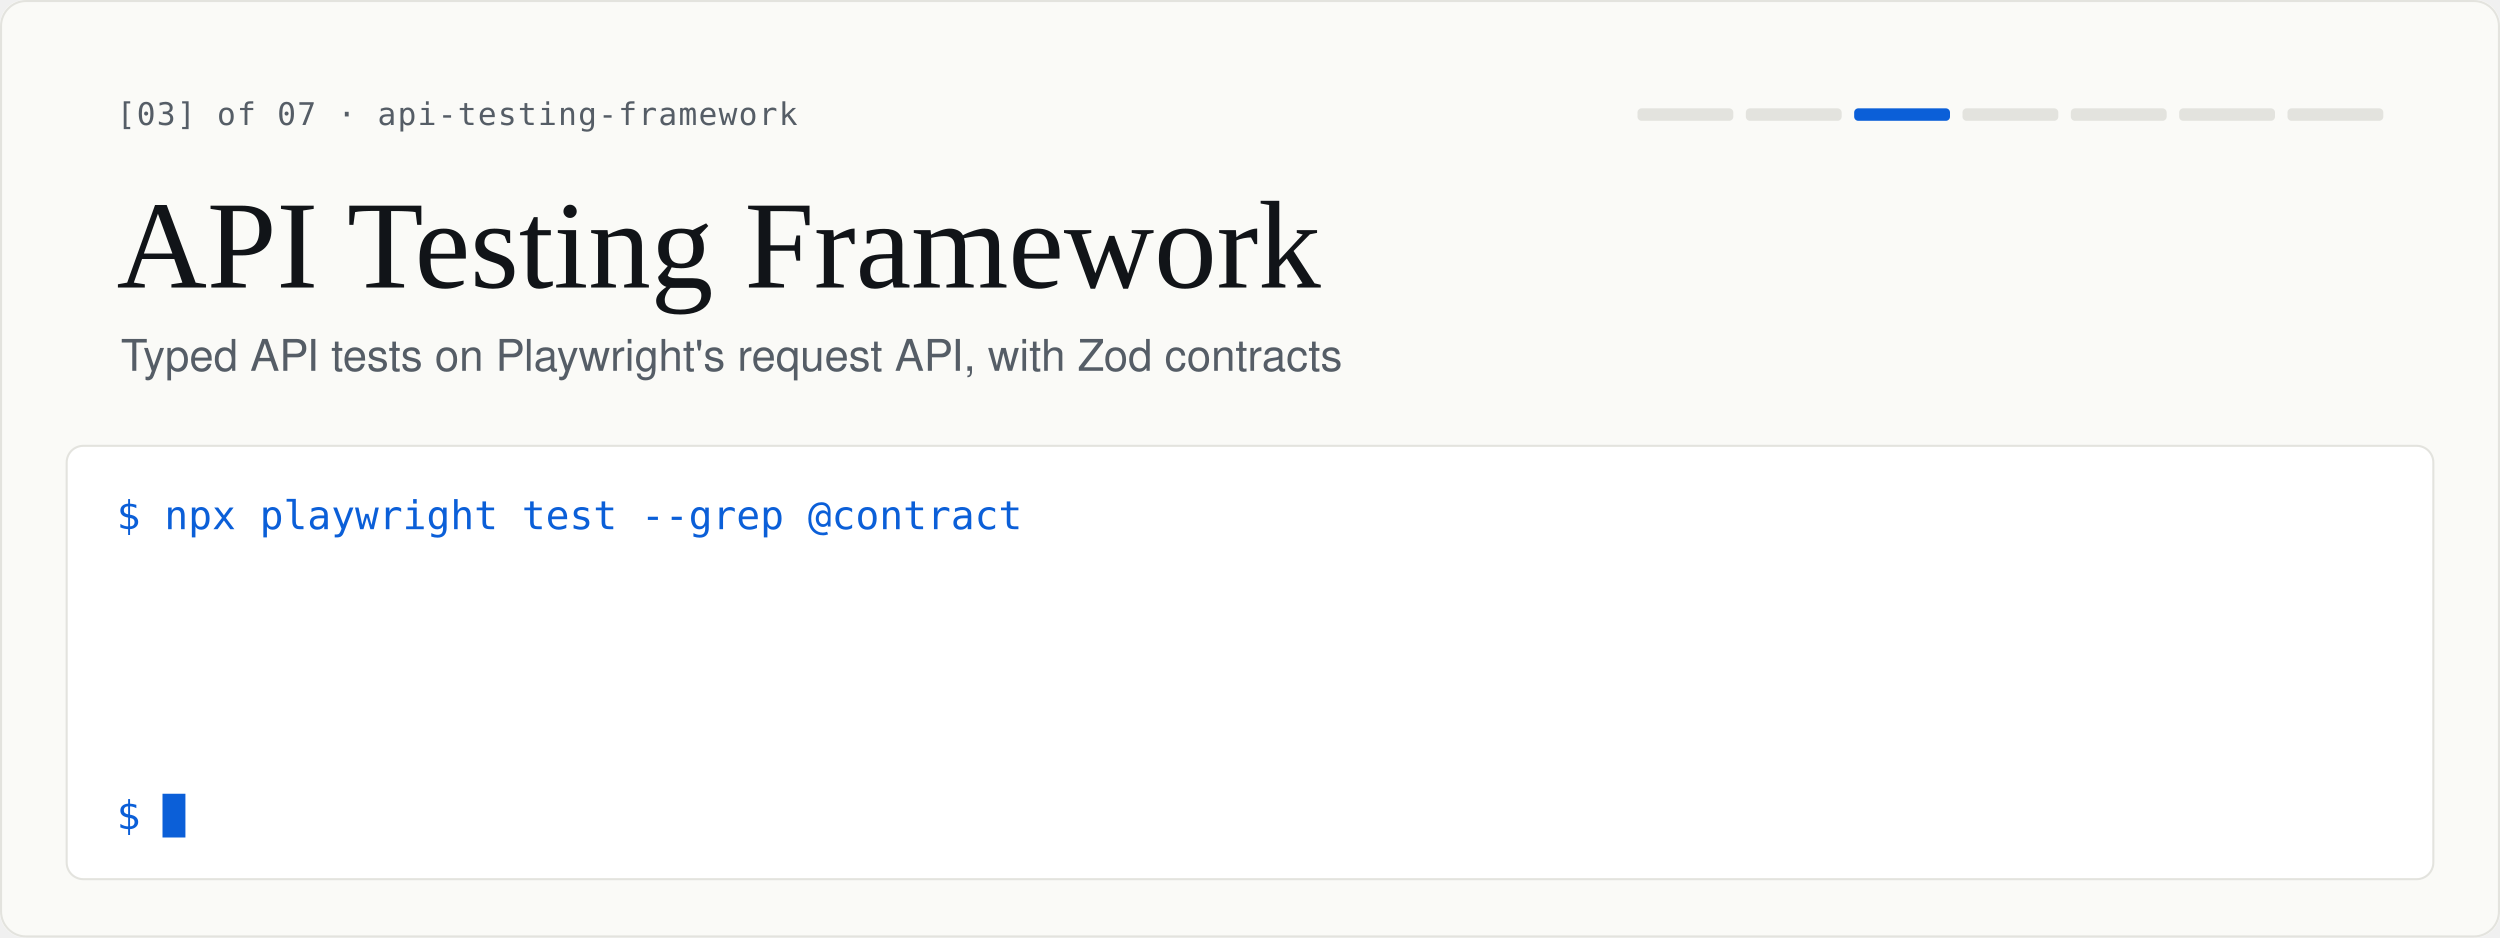
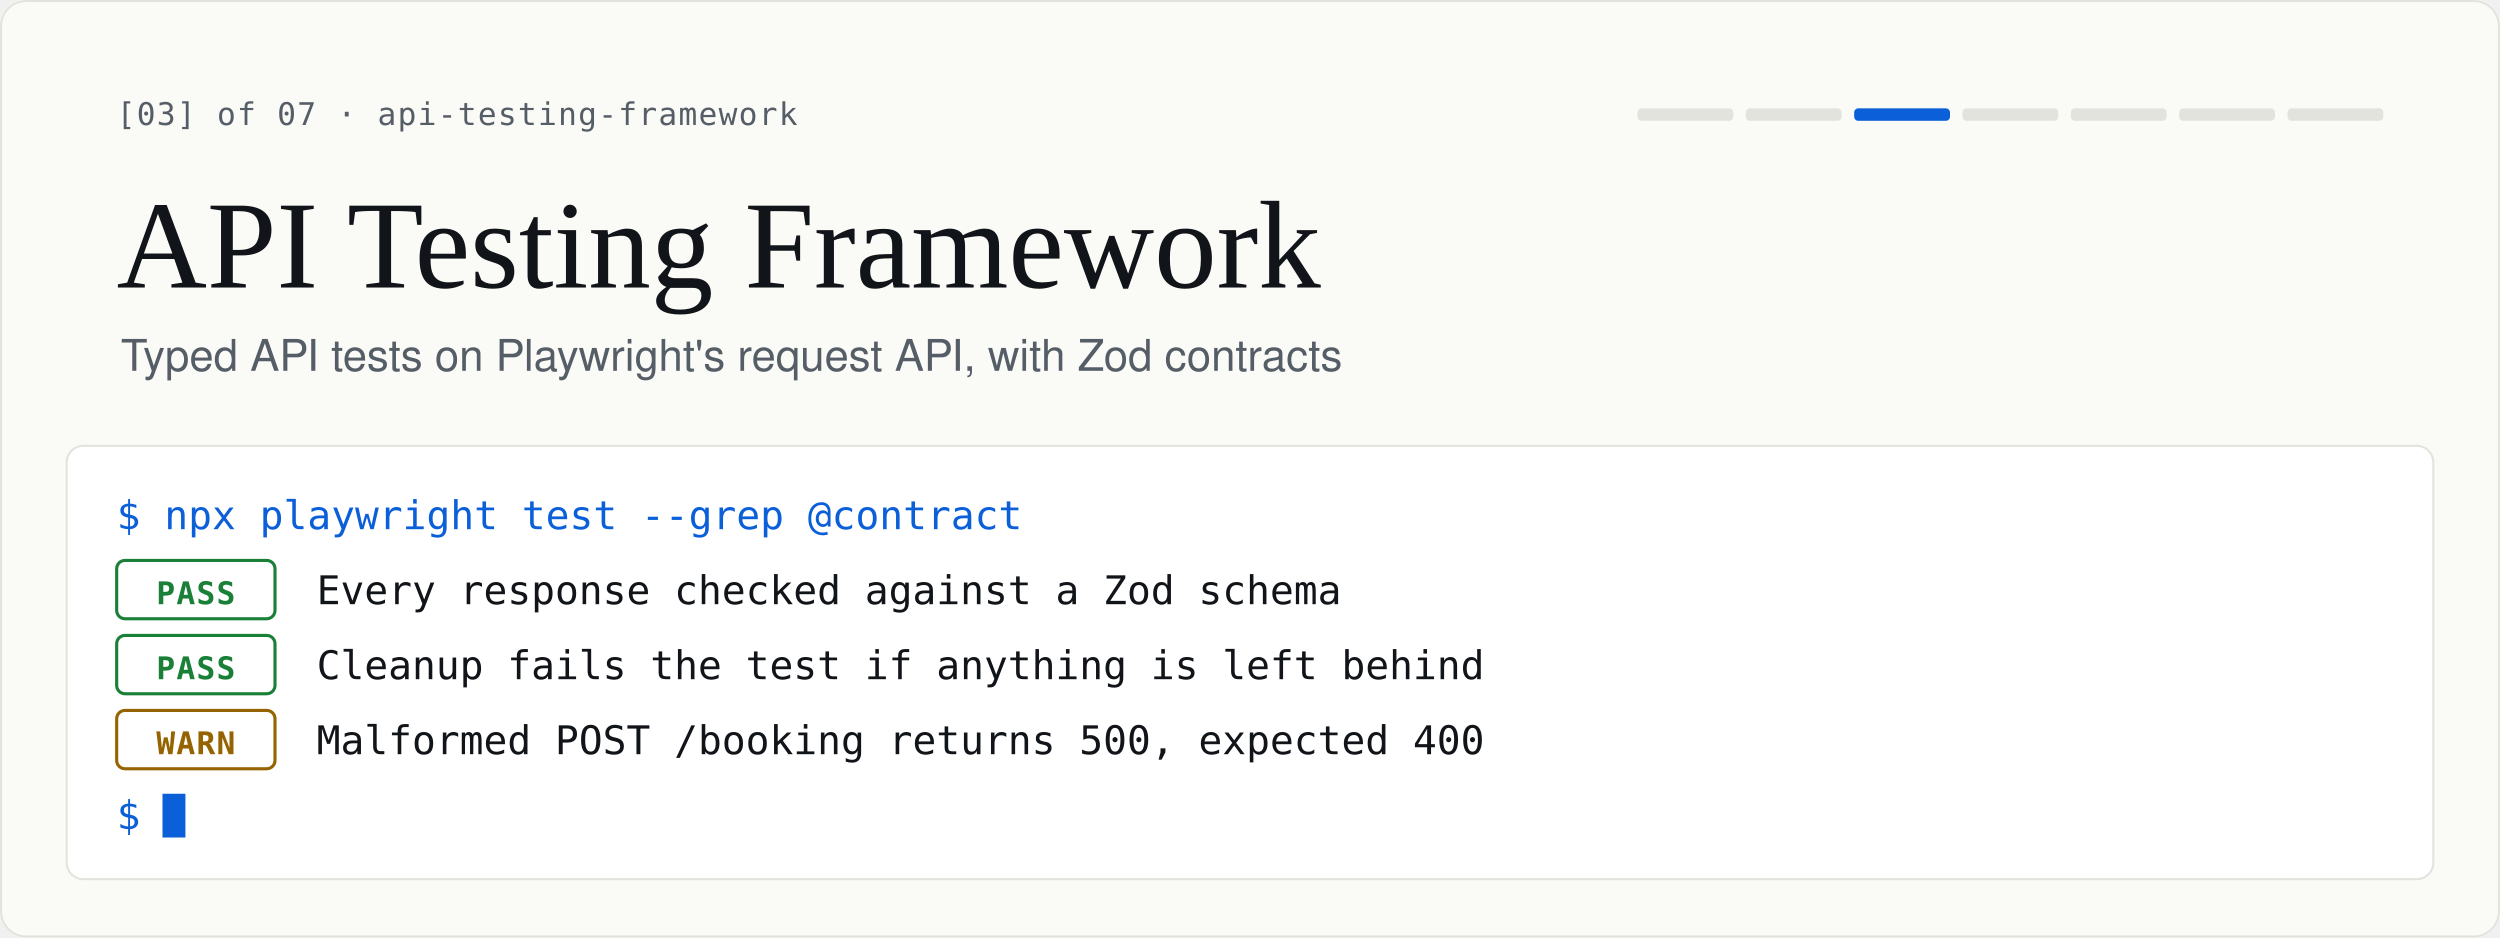
<svg xmlns="http://www.w3.org/2000/svg" xml:space="preserve" width="1200" height="450" viewBox="0 0 1200 450" role="img" aria-labelledby="t">
  <style>
-     .row { opacity: 0; animation: in 0.4s ease-out forwards; }
+     /* Visible by default; 'backwards' hides each row only until its delayed fade-in starts, so a
+        viewer that doesn't run SVG animations still shows every line. */
+     .row { animation: in 0.4s ease-out backwards; }
    .caret { animation: blink 1.1s steps(1) 2s infinite; }
    @keyframes in { from { opacity: 0; transform: translateX(-6px); } to { opacity: 1; transform: none; } }
    @keyframes blink { 50% { opacity: 0; } }
-     @media (prefers-reduced-motion: reduce) { .row { opacity: 1; animation: none; } .caret { animation: none; } }
+     @media (prefers-reduced-motion: reduce) { .row { animation: none; } .caret { animation: none; } }
  </style>
  <rect width="1200" height="450" rx="12" fill="#FAFAF7" />
  <rect x="0.5" y="0.5" width="1199" height="449" rx="12" fill="none" stroke="#E3E3DE" />
  <text x="56" y="60" font-family="'IBM Plex Mono', ui-monospace, SFMono-Regular, Menlo, Consolas, monospace" font-size="15" font-weight="500" fill="#555D66" letter-spacing="0.6">[03] of 07 · api-testing-framework</text>
  <rect x="786" y="52" width="46" height="6" rx="2" fill="#E3E3DE" />
  <rect x="838" y="52" width="46" height="6" rx="2" fill="#E3E3DE" />
  <rect x="890" y="52" width="46" height="6" rx="2" fill="#0B5FD8" />
  <rect x="942" y="52" width="46" height="6" rx="2" fill="#E3E3DE" />
  <rect x="994" y="52" width="46" height="6" rx="2" fill="#E3E3DE" />
  <rect x="1046" y="52" width="46" height="6" rx="2" fill="#E3E3DE" />
  <rect x="1098" y="52" width="46" height="6" rx="2" fill="#E3E3DE" />
  <text x="56" y="138" font-family="'Instrument Serif', Georgia, 'Times New Roman', serif" font-size="60" fill="#111418">API Testing Framework</text>
  <text x="58" y="178" font-family="'IBM Plex Sans', -apple-system, 'Segoe UI', Helvetica, Arial, sans-serif" font-size="21" fill="#555D66">Typed API tests on Playwright's request API, with Zod contracts</text>
  <rect x="32" y="214" width="1136" height="208" rx="8" fill="#FFFFFF" stroke="#E3E3DE" />
  <text x="56" y="254" font-family="'IBM Plex Mono', ui-monospace, SFMono-Regular, Menlo, Consolas, monospace" font-size="19" fill="#0B5FD8">$ npx playwright test --grep @contract</text>
  <g class="row" style="animation-delay:0.5s">
    <rect x="56" y="269" width="76" height="28" rx="4" fill="none" stroke="#1A7F37" stroke-width="1.5" />
    <text x="94" y="290" text-anchor="middle" font-family="'IBM Plex Mono', ui-monospace, SFMono-Regular, Menlo, Consolas, monospace" font-size="15" font-weight="600" fill="#1A7F37" letter-spacing="0.6">PASS</text>
    <text x="152" y="290" font-family="'IBM Plex Mono', ui-monospace, SFMono-Regular, Menlo, Consolas, monospace" font-size="19" fill="#111418">Every response checked against a Zod schema</text>
  </g>
  <g class="row" style="animation-delay:0.85s">
    <rect x="56" y="305" width="76" height="28" rx="4" fill="none" stroke="#1A7F37" stroke-width="1.5" />
    <text x="94" y="326" text-anchor="middle" font-family="'IBM Plex Mono', ui-monospace, SFMono-Regular, Menlo, Consolas, monospace" font-size="15" font-weight="600" fill="#1A7F37" letter-spacing="0.6">PASS</text>
    <text x="152" y="326" font-family="'IBM Plex Mono', ui-monospace, SFMono-Regular, Menlo, Consolas, monospace" font-size="19" fill="#111418">Cleanup fails the test if anything is left behind</text>
  </g>
  <g class="row" style="animation-delay:1.2s">
    <rect x="56" y="341" width="76" height="28" rx="4" fill="none" stroke="#956400" stroke-width="1.5" />
    <text x="94" y="362" text-anchor="middle" font-family="'IBM Plex Mono', ui-monospace, SFMono-Regular, Menlo, Consolas, monospace" font-size="15" font-weight="600" fill="#956400" letter-spacing="0.6">WARN</text>
    <text x="152" y="362" font-family="'IBM Plex Mono', ui-monospace, SFMono-Regular, Menlo, Consolas, monospace" font-size="19" fill="#111418">Malformed POST /booking returns 500, expected 400</text>
  </g>
  <text x="56" y="398" font-family="'IBM Plex Mono', ui-monospace, SFMono-Regular, Menlo, Consolas, monospace" font-size="19" fill="#0B5FD8">$</text>
  <rect class="caret" x="78" y="381" width="11" height="21" fill="#0B5FD8" />
</svg>
